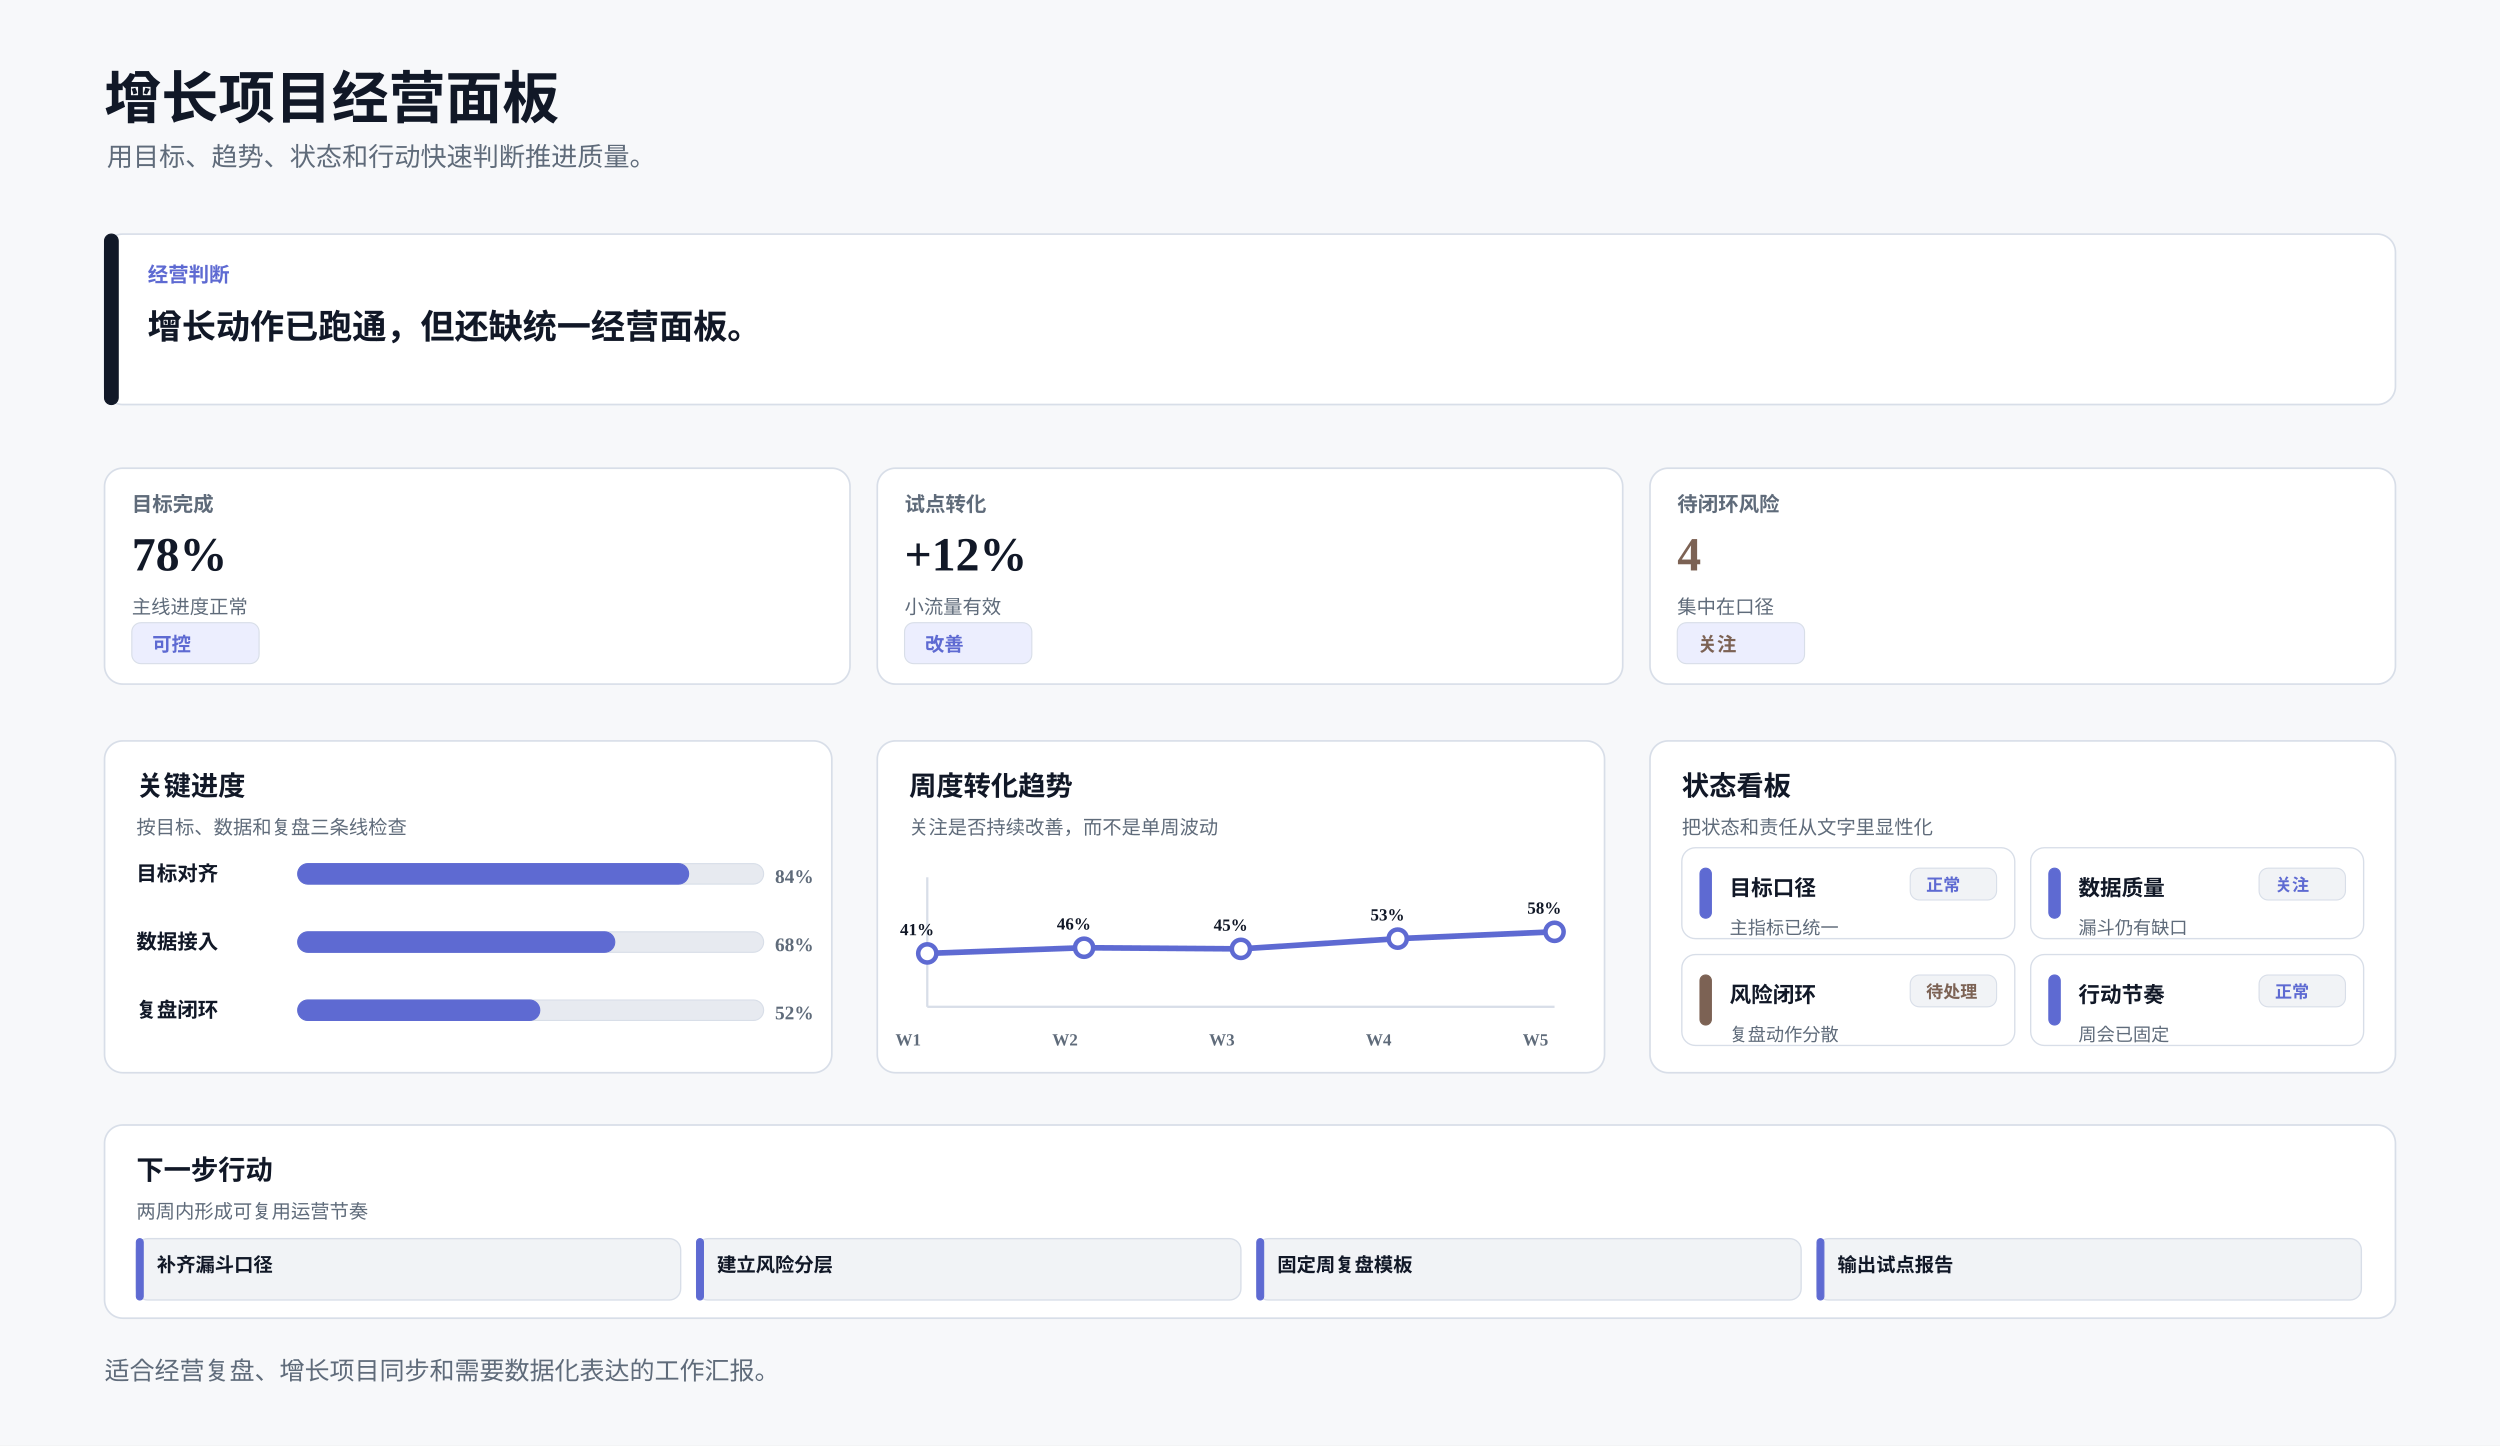
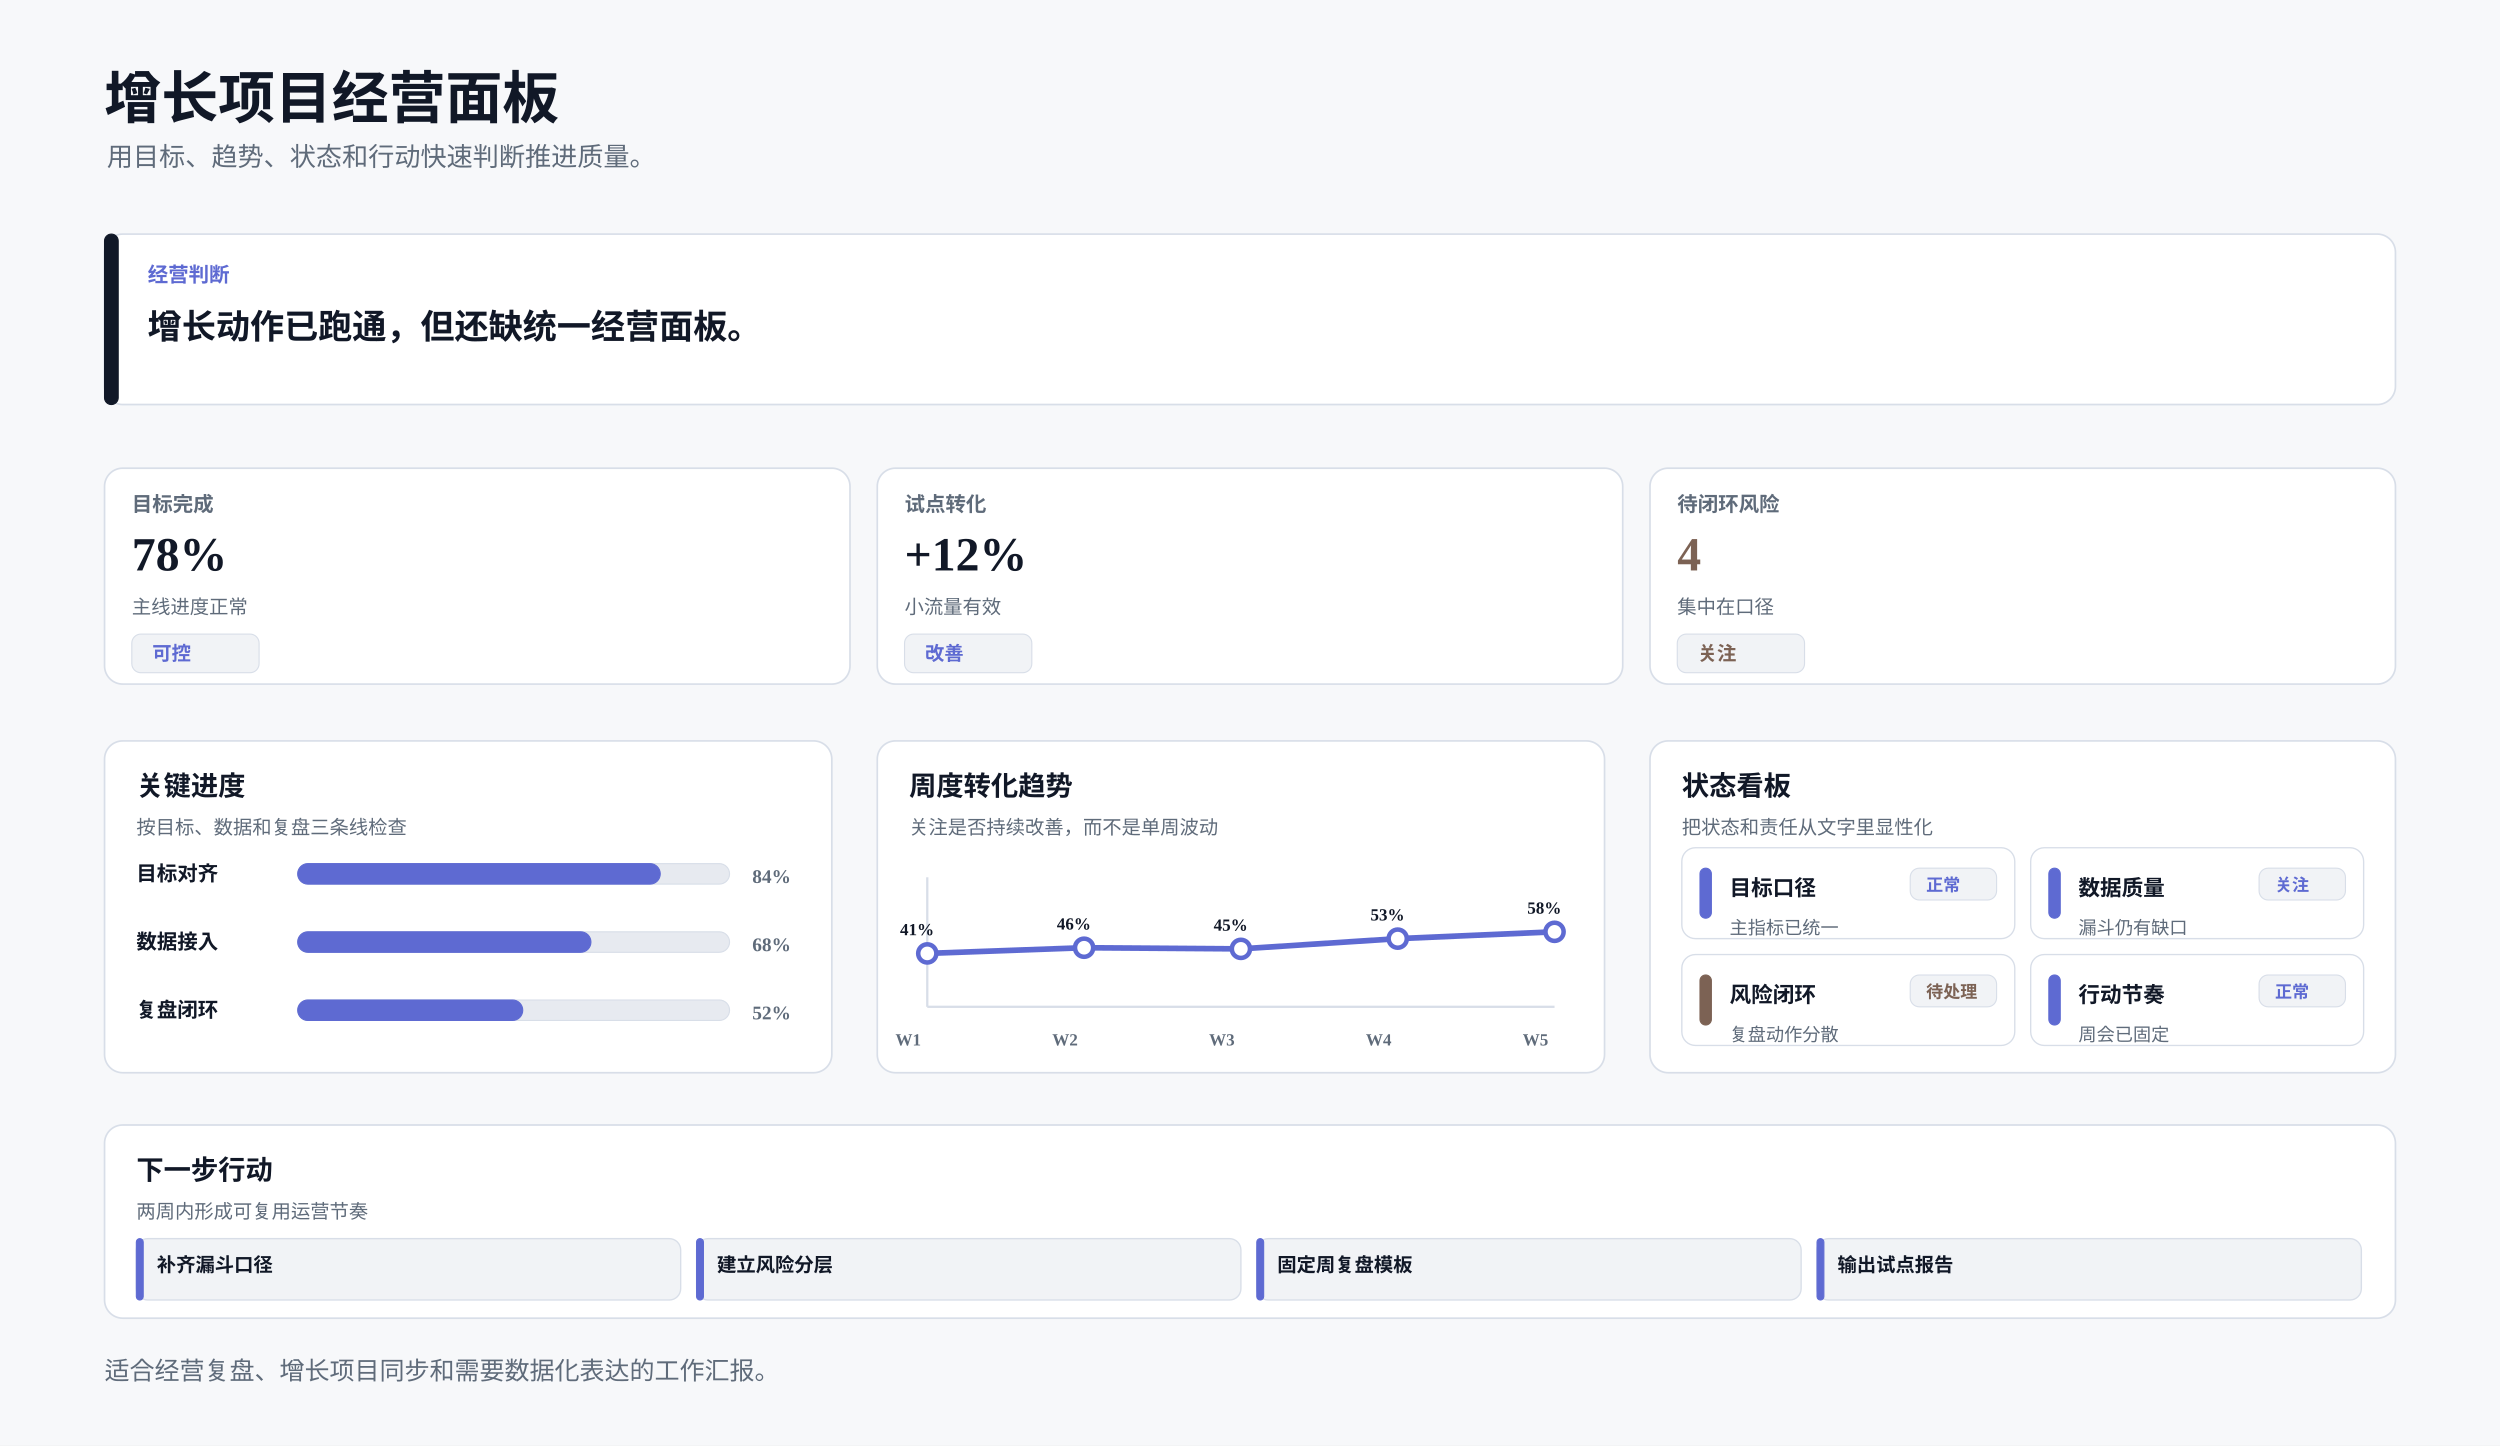
<svg xmlns="http://www.w3.org/2000/svg" width="2200" height="1272" viewBox="0 0 2200 1272">
  <defs>
    <marker id="arrow" markerWidth="12" markerHeight="12" refX="9" refY="4" orient="auto" markerUnits="strokeWidth">
      <path d="M0 0 L10 4 L0 8 z" fill="#5E6AD2" />
    </marker>
  </defs>
  <rect x="0" y="0" width="2200" height="1272" fill="#F7F8FA" />
  <text x="92" y="104" font-size="50" fill="#111827" font-weight="700">
    <tspan x="92" dy="0">增长项目经营面板</tspan>
  </text>
  <text x="94" y="146" font-size="23" fill="#5F6B7A" font-weight="400">
    <tspan x="94" dy="0">用目标、趋势、状态和行动快速判断推进质量。</tspan>
  </text>
  <rect x="92" y="206" width="2016" height="150" rx="16" fill="#FFFFFF" stroke="#D8DEE8" stroke-width="1.5" />
  <rect x="92" y="206" width="12" height="150" rx="6" fill="#111827" stroke="#111827" stroke-width="1" />
  <text x="130" y="248" font-size="18" fill="#5E6AD2" font-weight="700">
    <tspan x="130" dy="0">经营判断</tspan>
  </text>
  <text x="130" y="298" font-size="30" fill="#111827" font-weight="700">
    <tspan x="130" dy="0">增长动作已跑通，但还缺统一经营面板。</tspan>
  </text>
  <rect x="92" y="412" width="656" height="190" rx="16" fill="#FFFFFF" stroke="#D8DEE8" stroke-width="1.5" />
  <text x="116" y="450" font-size="18" fill="#5F6B7A" font-weight="700">
    <tspan x="116" dy="0">目标完成</tspan>
  </text>
  <text x="116" y="502" font-size="42" fill="#111827" font-weight="700">
    <tspan x="116" dy="0">78%</tspan>
  </text>
  <text x="116" y="540" font-size="17" fill="#5F6B7A" font-weight="400">
    <tspan x="116" dy="0">主线进度正常</tspan>
  </text>
-   <rect x="116" y="548" width="112" height="36" rx="8" fill="#ECEEFE" stroke="#D8DEE8" stroke-width="1" />
-   <text x="134" y="573" font-size="17" fill="#5E6AD2" font-weight="700">
+   <rect x="116" y="558" width="112" height="34" rx="8" fill="#F1F3F6" stroke="#D8DEE8" stroke-width="1" />
+   <text x="134" y="581" font-size="17" fill="#5E6AD2" font-weight="700">
    <tspan x="134" dy="0">可控</tspan>
  </text>
  <rect x="772" y="412" width="656" height="190" rx="16" fill="#FFFFFF" stroke="#D8DEE8" stroke-width="1.5" />
  <text x="796" y="450" font-size="18" fill="#5F6B7A" font-weight="700">
    <tspan x="796" dy="0">试点转化</tspan>
  </text>
  <text x="796" y="502" font-size="42" fill="#111827" font-weight="700">
    <tspan x="796" dy="0">+12%</tspan>
  </text>
  <text x="796" y="540" font-size="17" fill="#5F6B7A" font-weight="400">
    <tspan x="796" dy="0">小流量有效</tspan>
  </text>
-   <rect x="796" y="548" width="112" height="36" rx="8" fill="#ECEEFE" stroke="#D8DEE8" stroke-width="1" />
-   <text x="814" y="573" font-size="17" fill="#5E6AD2" font-weight="700">
+   <rect x="796" y="558" width="112" height="34" rx="8" fill="#F1F3F6" stroke="#D8DEE8" stroke-width="1" />
+   <text x="814" y="581" font-size="17" fill="#5E6AD2" font-weight="700">
    <tspan x="814" dy="0">改善</tspan>
  </text>
  <rect x="1452" y="412" width="656" height="190" rx="16" fill="#FFFFFF" stroke="#D8DEE8" stroke-width="1.5" />
  <text x="1476" y="450" font-size="18" fill="#5F6B7A" font-weight="700">
    <tspan x="1476" dy="0">待闭环风险</tspan>
  </text>
  <text x="1476" y="502" font-size="42" fill="#7C6254" font-weight="700">
    <tspan x="1476" dy="0">4</tspan>
  </text>
  <text x="1476" y="540" font-size="17" fill="#5F6B7A" font-weight="400">
    <tspan x="1476" dy="0">集中在口径</tspan>
  </text>
-   <rect x="1476" y="548" width="112" height="36" rx="8" fill="#ECEEFE" stroke="#D8DEE8" stroke-width="1" />
-   <text x="1494" y="573" font-size="17" fill="#7C6254" font-weight="700">
+   <rect x="1476" y="558" width="112" height="34" rx="8" fill="#F1F3F6" stroke="#D8DEE8" stroke-width="1" />
+   <text x="1494" y="581" font-size="17" fill="#7C6254" font-weight="700">
    <tspan x="1494" dy="0">关注</tspan>
  </text>
  <rect x="92" y="652" width="640" height="292" rx="16" fill="#FFFFFF" stroke="#D8DEE8" stroke-width="1.5" />
  <text x="120" y="700" font-size="24" fill="#111827" font-weight="700">
    <tspan x="120" dy="0">关键进度</tspan>
  </text>
  <text x="120" y="734" font-size="17" fill="#5F6B7A" font-weight="400">
    <tspan x="120" dy="0">按目标、数据和复盘三条线检查</tspan>
  </text>
  <text x="120" y="775" font-size="18" fill="#111827" font-weight="700">
    <tspan x="120" dy="0">目标对齐</tspan>
  </text>
-   <rect x="262" y="760" width="410" height="18" rx="9" fill="#E7EAF0" stroke="#D8DEE8" stroke-width="1" />
-   <rect x="262" y="760" width="344" height="18" rx="9" fill="#5E6AD2" stroke="#5E6AD2" stroke-width="1" />
-   <text x="682" y="777" font-size="17" fill="#5F6B7A" font-weight="700">
-     <tspan x="682" dy="0">84%</tspan>
+   <rect x="262" y="760" width="380" height="18" rx="9" fill="#E7EAF0" stroke="#D8DEE8" stroke-width="1" />
+   <rect x="262" y="760" width="319" height="18" rx="9" fill="#5E6AD2" stroke="#5E6AD2" stroke-width="1" />
+   <text x="662" y="777" font-size="17" fill="#5F6B7A" font-weight="700">
+     <tspan x="662" dy="0">84%</tspan>
  </text>
  <text x="120" y="835" font-size="18" fill="#111827" font-weight="700">
    <tspan x="120" dy="0">数据接入</tspan>
  </text>
-   <rect x="262" y="820" width="410" height="18" rx="9" fill="#E7EAF0" stroke="#D8DEE8" stroke-width="1" />
-   <rect x="262" y="820" width="279" height="18" rx="9" fill="#5E6AD2" stroke="#5E6AD2" stroke-width="1" />
-   <text x="682" y="837" font-size="17" fill="#5F6B7A" font-weight="700">
-     <tspan x="682" dy="0">68%</tspan>
+   <rect x="262" y="820" width="380" height="18" rx="9" fill="#E7EAF0" stroke="#D8DEE8" stroke-width="1" />
+   <rect x="262" y="820" width="258" height="18" rx="9" fill="#5E6AD2" stroke="#5E6AD2" stroke-width="1" />
+   <text x="662" y="837" font-size="17" fill="#5F6B7A" font-weight="700">
+     <tspan x="662" dy="0">68%</tspan>
  </text>
  <text x="120" y="895" font-size="18" fill="#111827" font-weight="700">
    <tspan x="120" dy="0">复盘闭环</tspan>
  </text>
-   <rect x="262" y="880" width="410" height="18" rx="9" fill="#E7EAF0" stroke="#D8DEE8" stroke-width="1" />
-   <rect x="262" y="880" width="213" height="18" rx="9" fill="#5E6AD2" stroke="#5E6AD2" stroke-width="1" />
-   <text x="682" y="897" font-size="17" fill="#5F6B7A" font-weight="700">
-     <tspan x="682" dy="0">52%</tspan>
+   <rect x="262" y="880" width="380" height="18" rx="9" fill="#E7EAF0" stroke="#D8DEE8" stroke-width="1" />
+   <rect x="262" y="880" width="198" height="18" rx="9" fill="#5E6AD2" stroke="#5E6AD2" stroke-width="1" />
+   <text x="662" y="897" font-size="17" fill="#5F6B7A" font-weight="700">
+     <tspan x="662" dy="0">52%</tspan>
  </text>
  <rect x="772" y="652" width="640" height="292" rx="16" fill="#FFFFFF" stroke="#D8DEE8" stroke-width="1.5" />
  <text x="800" y="700" font-size="24" fill="#111827" font-weight="700">
    <tspan x="800" dy="0">周度转化趋势</tspan>
  </text>
  <text x="800" y="734" font-size="17" fill="#5F6B7A" font-weight="400">
    <tspan x="800" dy="0">关注是否持续改善，而不是单周波动</tspan>
  </text>
  <line x1="816" y1="886" x2="1368" y2="886" stroke="#D8DEE8" stroke-width="2" />
  <line x1="816" y1="772" x2="816" y2="886" stroke="#D8DEE8" stroke-width="2" />
  <polyline points="816,839 954,834 1092,835 1230,826 1368,820" fill="none" stroke="#5E6AD2" stroke-width="5" stroke-linecap="round" stroke-linejoin="round" />
  <circle cx="816" cy="839" r="8" fill="#FFFFFF" stroke="#5E6AD2" stroke-width="4" />
  <text x="788" y="920" font-size="15" fill="#5F6B7A" font-weight="700">
    <tspan x="788" dy="0">W1</tspan>
  </text>
  <text x="792" y="823" font-size="15" fill="#111827" font-weight="700">
    <tspan x="792" dy="0">41%</tspan>
  </text>
  <circle cx="954" cy="834" r="8" fill="#FFFFFF" stroke="#5E6AD2" stroke-width="4" />
  <text x="926" y="920" font-size="15" fill="#5F6B7A" font-weight="700">
    <tspan x="926" dy="0">W2</tspan>
  </text>
  <text x="930" y="818" font-size="15" fill="#111827" font-weight="700">
    <tspan x="930" dy="0">46%</tspan>
  </text>
  <circle cx="1092" cy="835" r="8" fill="#FFFFFF" stroke="#5E6AD2" stroke-width="4" />
  <text x="1064" y="920" font-size="15" fill="#5F6B7A" font-weight="700">
    <tspan x="1064" dy="0">W3</tspan>
  </text>
  <text x="1068" y="819" font-size="15" fill="#111827" font-weight="700">
    <tspan x="1068" dy="0">45%</tspan>
  </text>
  <circle cx="1230" cy="826" r="8" fill="#FFFFFF" stroke="#5E6AD2" stroke-width="4" />
  <text x="1202" y="920" font-size="15" fill="#5F6B7A" font-weight="700">
    <tspan x="1202" dy="0">W4</tspan>
  </text>
  <text x="1206" y="810" font-size="15" fill="#111827" font-weight="700">
    <tspan x="1206" dy="0">53%</tspan>
  </text>
  <circle cx="1368" cy="820" r="8" fill="#FFFFFF" stroke="#5E6AD2" stroke-width="4" />
  <text x="1340" y="920" font-size="15" fill="#5F6B7A" font-weight="700">
    <tspan x="1340" dy="0">W5</tspan>
  </text>
  <text x="1344" y="804" font-size="15" fill="#111827" font-weight="700">
    <tspan x="1344" dy="0">58%</tspan>
  </text>
  <rect x="1452" y="652" width="656" height="292" rx="16" fill="#FFFFFF" stroke="#D8DEE8" stroke-width="1.5" />
  <text x="1480" y="700" font-size="24" fill="#111827" font-weight="700">
    <tspan x="1480" dy="0">状态看板</tspan>
  </text>
  <text x="1480" y="734" font-size="17" fill="#5F6B7A" font-weight="400">
    <tspan x="1480" dy="0">把状态和责任从文字里显性化</tspan>
  </text>
  <rect x="1480" y="746" width="293" height="80" rx="12" fill="#FFFFFF" stroke="#D8DEE8" stroke-width="1.2" />
  <rect x="1496" y="764" width="10" height="44" rx="5" fill="#5E6AD2" stroke="#5E6AD2" stroke-width="1" />
  <text x="1522" y="788" font-size="19" fill="#111827" font-weight="700">
    <tspan x="1522" dy="0">目标口径</tspan>
  </text>
  <rect x="1681" y="764" width="76" height="28" rx="8" fill="#F1F3F6" stroke="#D8DEE8" stroke-width="1" />
  <text x="1695" y="784" font-size="15" fill="#5E6AD2" font-weight="700">
    <tspan x="1695" dy="0">正常</tspan>
  </text>
  <text x="1522" y="822" font-size="16" fill="#5F6B7A" font-weight="400">
    <tspan x="1522" dy="0">主指标已统一</tspan>
  </text>
  <rect x="1787" y="746" width="293" height="80" rx="12" fill="#FFFFFF" stroke="#D8DEE8" stroke-width="1.2" />
  <rect x="1803" y="764" width="10" height="44" rx="5" fill="#5E6AD2" stroke="#5E6AD2" stroke-width="1" />
  <text x="1829" y="788" font-size="19" fill="#111827" font-weight="700">
    <tspan x="1829" dy="0">数据质量</tspan>
  </text>
  <rect x="1988" y="764" width="76" height="28" rx="8" fill="#F1F3F6" stroke="#D8DEE8" stroke-width="1" />
  <text x="2002" y="784" font-size="15" fill="#5E6AD2" font-weight="700">
    <tspan x="2002" dy="0">关注</tspan>
  </text>
  <text x="1829" y="822" font-size="16" fill="#5F6B7A" font-weight="400">
    <tspan x="1829" dy="0">漏斗仍有缺口</tspan>
  </text>
  <rect x="1480" y="840" width="293" height="80" rx="12" fill="#FFFFFF" stroke="#D8DEE8" stroke-width="1.2" />
  <rect x="1496" y="858" width="10" height="44" rx="5" fill="#7C6254" stroke="#7C6254" stroke-width="1" />
  <text x="1522" y="882" font-size="19" fill="#111827" font-weight="700">
    <tspan x="1522" dy="0">风险闭环</tspan>
  </text>
  <rect x="1681" y="858" width="76" height="28" rx="8" fill="#F1F3F6" stroke="#D8DEE8" stroke-width="1" />
  <text x="1695" y="878" font-size="15" fill="#7C6254" font-weight="700">
    <tspan x="1695" dy="0">待处理</tspan>
  </text>
  <text x="1522" y="916" font-size="16" fill="#5F6B7A" font-weight="400">
    <tspan x="1522" dy="0">复盘动作分散</tspan>
  </text>
  <rect x="1787" y="840" width="293" height="80" rx="12" fill="#FFFFFF" stroke="#D8DEE8" stroke-width="1.2" />
  <rect x="1803" y="858" width="10" height="44" rx="5" fill="#5E6AD2" stroke="#5E6AD2" stroke-width="1" />
  <text x="1829" y="882" font-size="19" fill="#111827" font-weight="700">
    <tspan x="1829" dy="0">行动节奏</tspan>
  </text>
  <rect x="1988" y="858" width="76" height="28" rx="8" fill="#F1F3F6" stroke="#D8DEE8" stroke-width="1" />
  <text x="2002" y="878" font-size="15" fill="#5E6AD2" font-weight="700">
    <tspan x="2002" dy="0">正常</tspan>
  </text>
  <text x="1829" y="916" font-size="16" fill="#5F6B7A" font-weight="400">
    <tspan x="1829" dy="0">周会已固定</tspan>
  </text>
  <rect x="92" y="990" width="2016" height="170" rx="16" fill="#FFFFFF" stroke="#D8DEE8" stroke-width="1.5" />
  <text x="120" y="1038" font-size="24" fill="#111827" font-weight="700">
    <tspan x="120" dy="0">下一步行动</tspan>
  </text>
  <text x="120" y="1072" font-size="17" fill="#5F6B7A" font-weight="400">
    <tspan x="120" dy="0">两周内形成可复用运营节奏</tspan>
  </text>
  <rect x="120" y="1090" width="479" height="54" rx="10" fill="#F1F3F6" stroke="#D8DEE8" stroke-width="1.2" />
  <rect x="120" y="1090" width="6" height="54" rx="3" fill="#5E6AD2" stroke="#5E6AD2" stroke-width="1" />
  <text x="138" y="1119" font-size="17" fill="#111827" font-weight="700">
    <tspan x="138" dy="0">补齐漏斗口径</tspan>
  </text>
  <rect x="613" y="1090" width="479" height="54" rx="10" fill="#F1F3F6" stroke="#D8DEE8" stroke-width="1.2" />
  <rect x="613" y="1090" width="6" height="54" rx="3" fill="#5E6AD2" stroke="#5E6AD2" stroke-width="1" />
  <text x="631" y="1119" font-size="17" fill="#111827" font-weight="700">
    <tspan x="631" dy="0">建立风险分层</tspan>
  </text>
  <rect x="1106" y="1090" width="479" height="54" rx="10" fill="#F1F3F6" stroke="#D8DEE8" stroke-width="1.2" />
  <rect x="1106" y="1090" width="6" height="54" rx="3" fill="#5E6AD2" stroke="#5E6AD2" stroke-width="1" />
  <text x="1124" y="1119" font-size="17" fill="#111827" font-weight="700">
    <tspan x="1124" dy="0">固定周复盘模板</tspan>
  </text>
  <rect x="1599" y="1090" width="479" height="54" rx="10" fill="#F1F3F6" stroke="#D8DEE8" stroke-width="1.2" />
  <rect x="1599" y="1090" width="6" height="54" rx="3" fill="#5E6AD2" stroke="#5E6AD2" stroke-width="1" />
  <text x="1617" y="1119" font-size="17" fill="#111827" font-weight="700">
    <tspan x="1617" dy="0">输出试点报告</tspan>
  </text>
  <text x="92" y="1214" font-size="22" fill="#5F6B7A" font-weight="400">
    <tspan x="92" dy="0">适合经营复盘、增长项目同步和需要数据化表达的工作汇报。</tspan>
  </text>
</svg>
